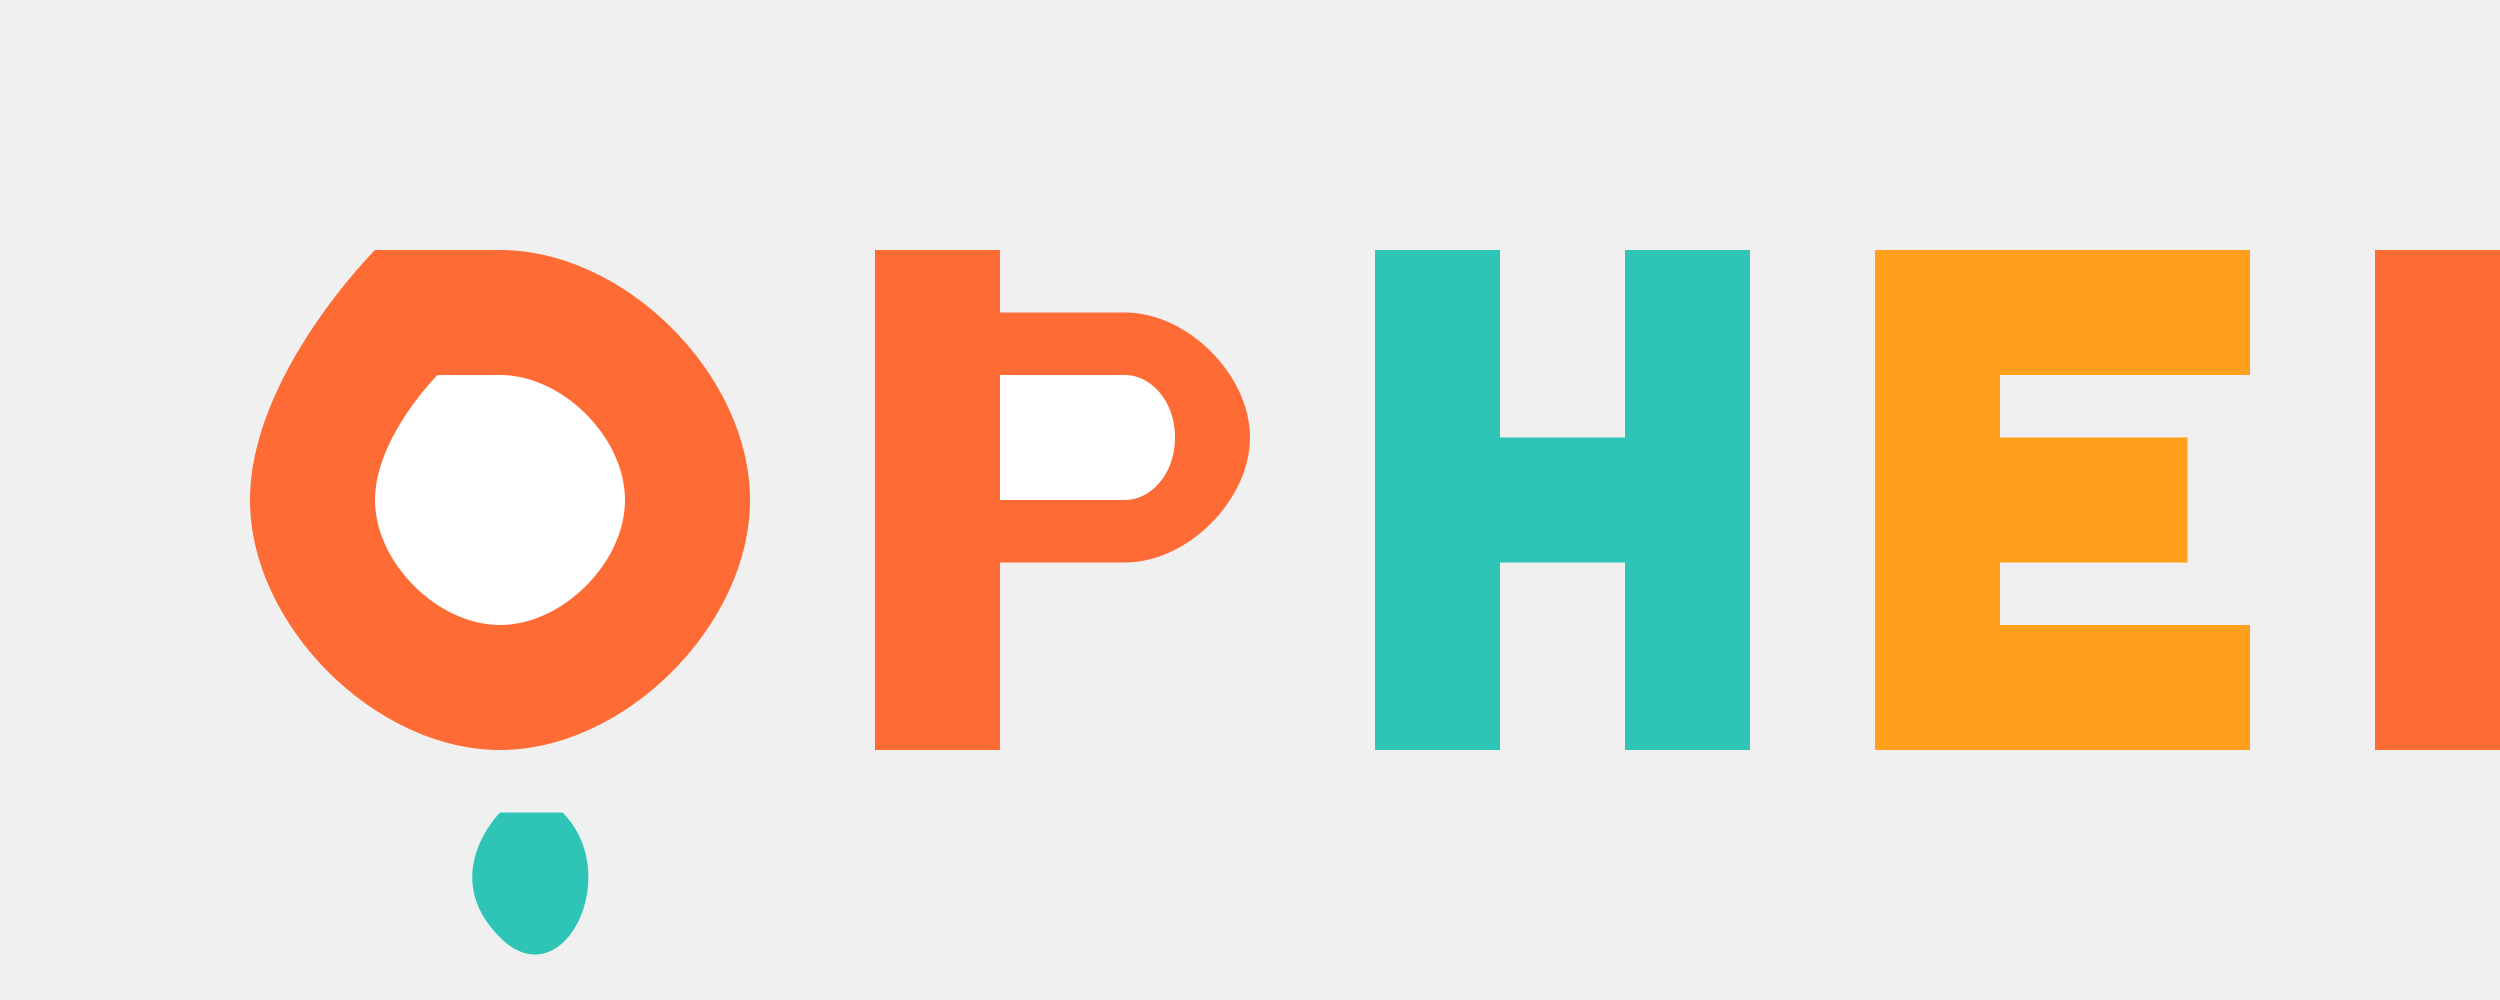
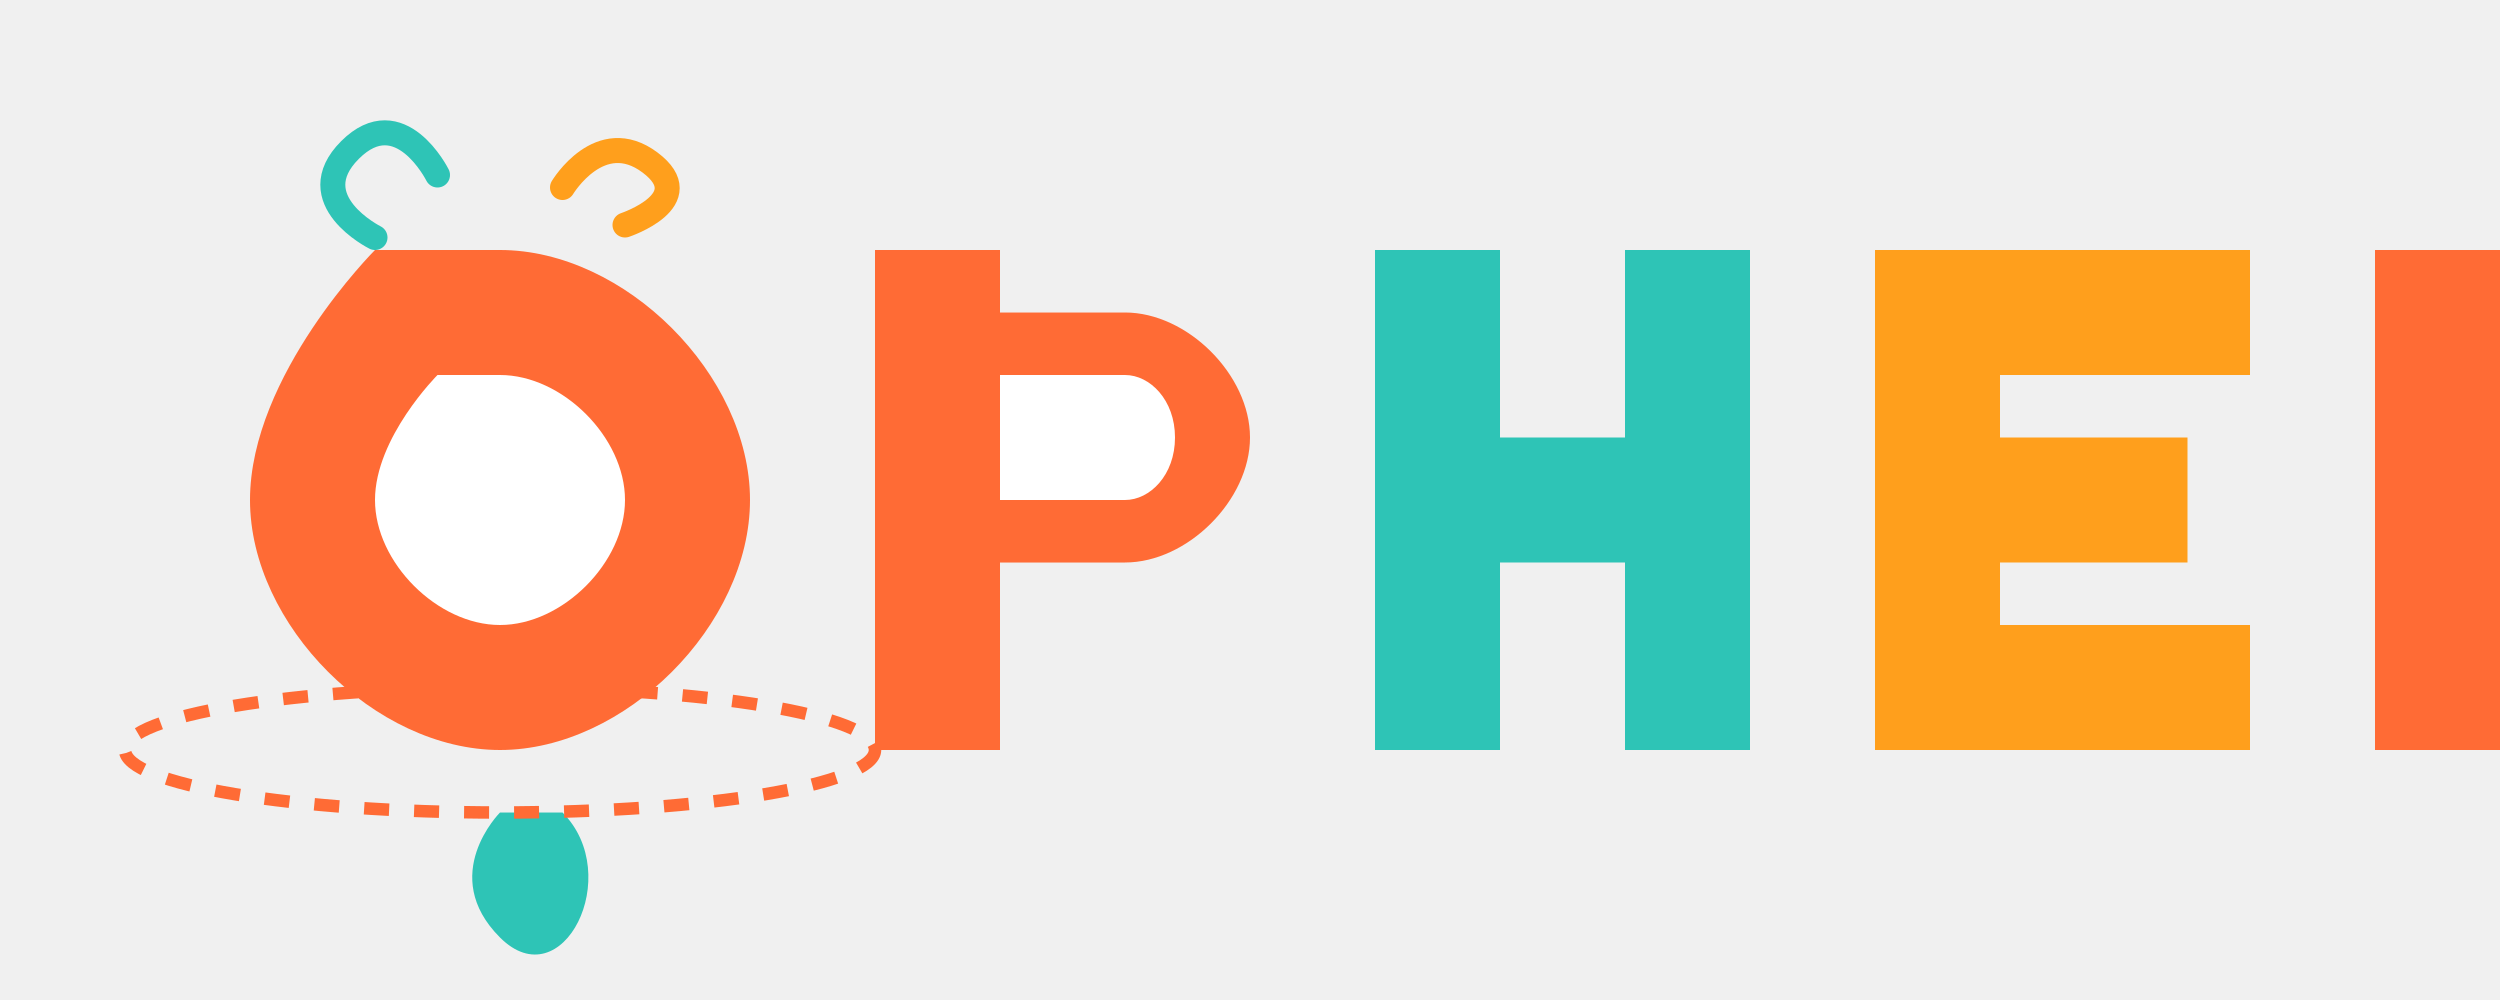
<svg xmlns="http://www.w3.org/2000/svg" width="200" height="80" viewBox="0 0 200 80" fill="none">
  <path d="M30 20C30 20 20 30 20 40C20 50 30 60 40 60C50 60 60 50 60 40C60 30 50 20 40 20C30 20 30 20 30 20Z" fill="#FF6B35" />
  <path d="M35 30C35 30 30 35 30 40C30 45 35 50 40 50C45 50 50 45 50 40C50 35 45 30 40 30C35 30 35 30 35 30Z" fill="white" />
  <path d="M80 20H70V60H80V45H90C95 45 100 40 100 35C100 30 95 25 90 25H80V20Z" fill="#FF6B35" />
  <path d="M80 30H90C92 30 94 32 94 35C94 38 92 40 90 40H80V30Z" fill="white" />
  <path d="M110 20V60H120V45H130V60H140V20H130V35H120V20H110Z" fill="#2EC4B6" />
  <path d="M150 20V60H180V50H160V45H175V35H160V30H180V20H150Z" fill="#FF9F1C" />
  <path d="M190 20V60H200V20H190Z" fill="#FF6B35" />
  <path d="M40 65C40 65 35 70 40 75C45 80 50 70 45 65H40Z" fill="#2EC4B6" />
+   <path d="M45 15C45 15 48 10 52 13C56 16 50 18 50 18" stroke="#FF9F1C" stroke-width="2" stroke-linecap="round" />
+   <path d="M35 14C35 14 32 8 28 12C24 16 30 19 30 19" stroke="#2EC4B6" stroke-width="2" stroke-linecap="round" />
+   <ellipse cx="40" cy="60" rx="30" ry="5" stroke="#FF6B35" stroke-width="1" stroke-dasharray="2 2" />
</svg>
